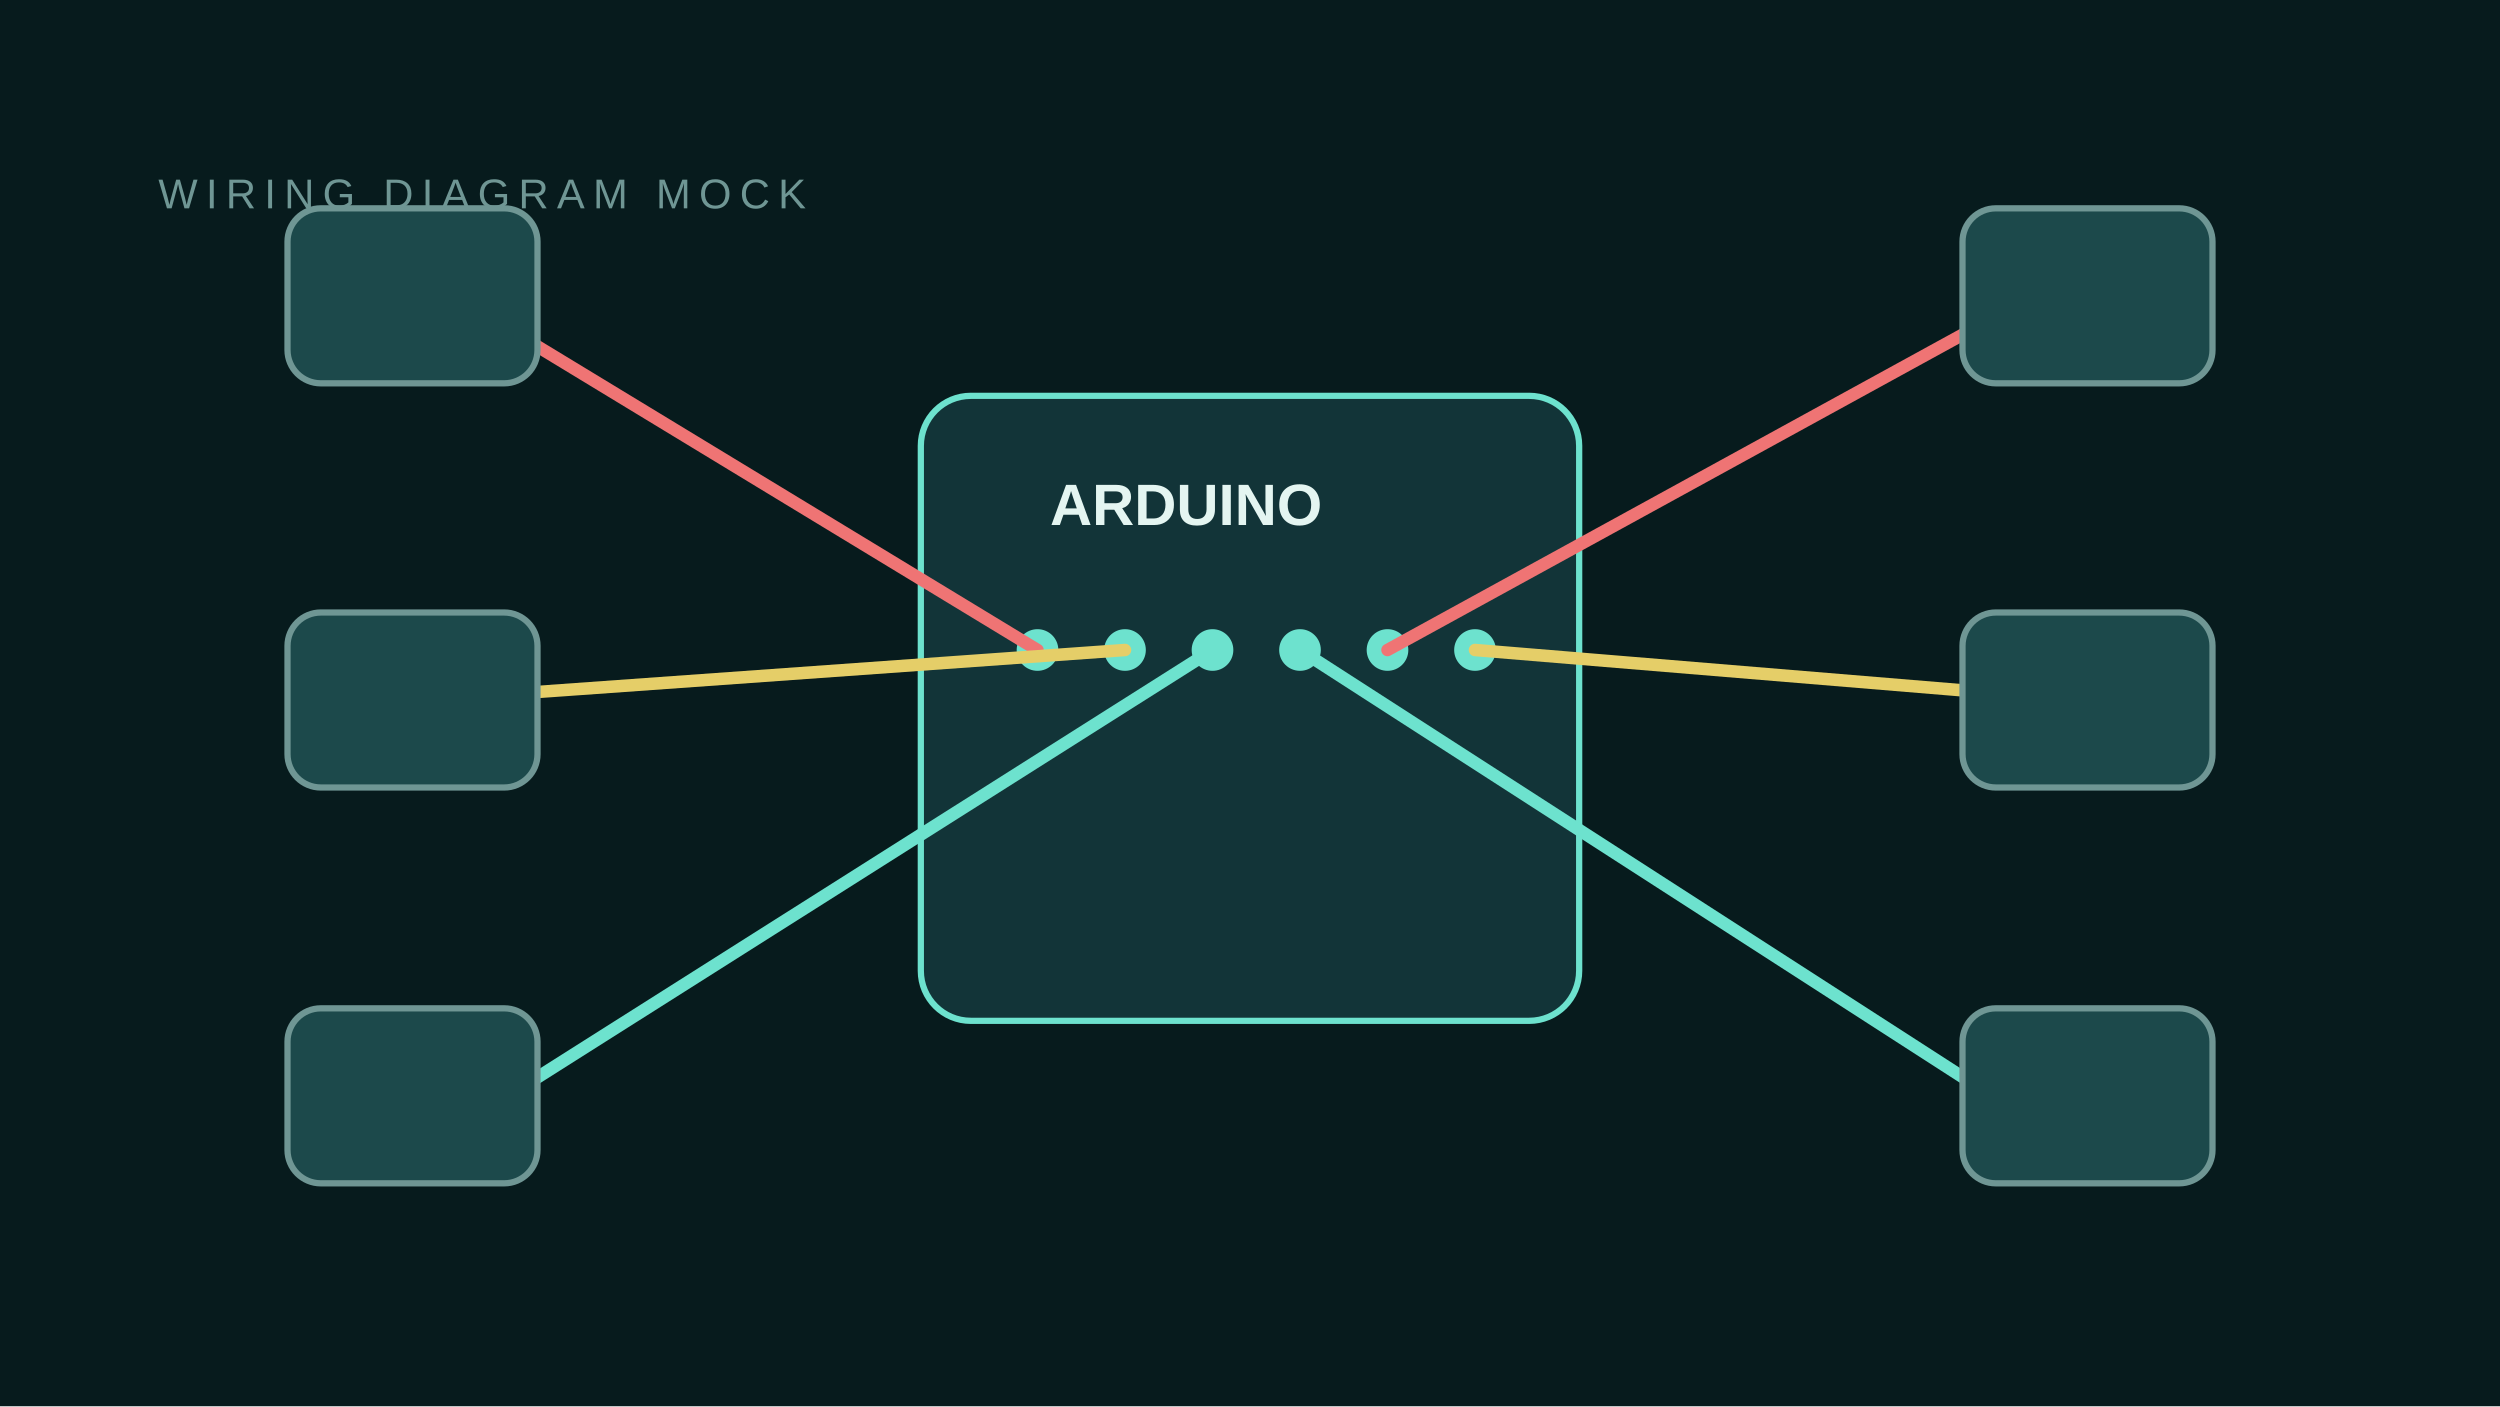
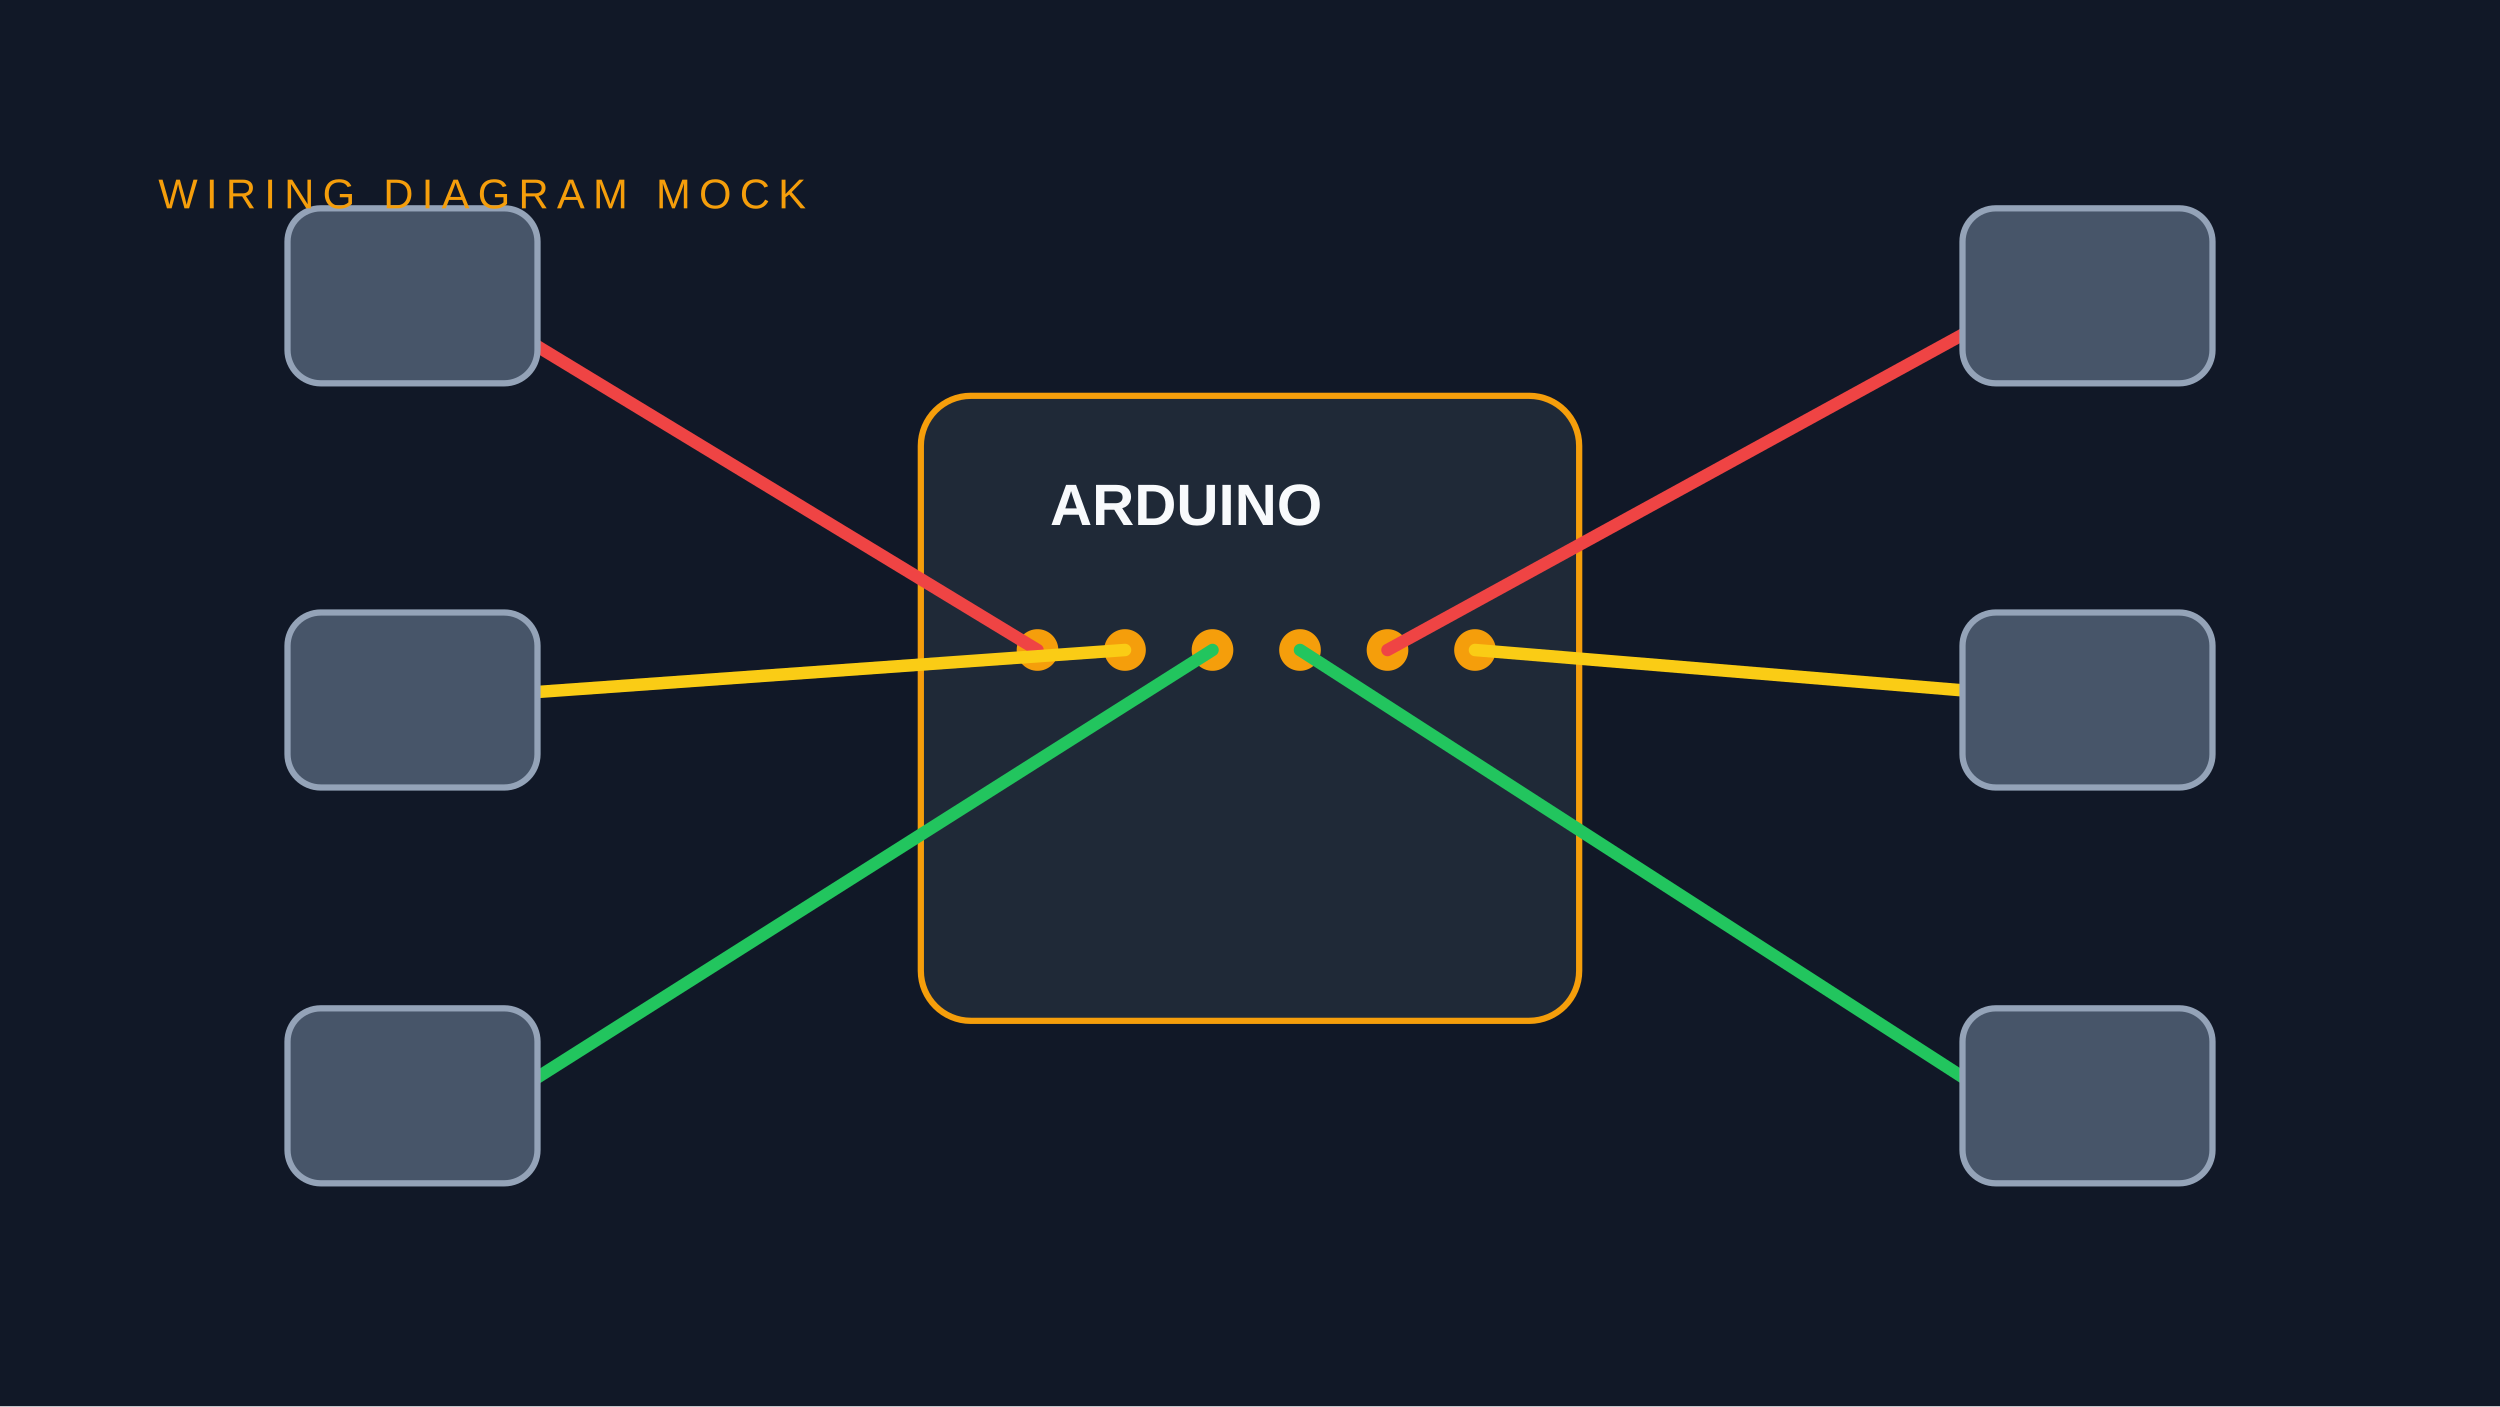
<svg xmlns="http://www.w3.org/2000/svg" width="1200" height="675" viewBox="0 0 1200 675" fill="none">
-   <rect width="1200" height="675" fill="#071b1d" />
-   <rect x="442" y="190" width="316" height="300" rx="24" fill="#123438" stroke="#6de2ce" stroke-width="3" />
-   <text x="504" y="252" fill="#e4f5f1" font-family="Arial, sans-serif" font-size="28" font-weight="700">ARDUINO</text>
-   <g fill="#6de2ce">
+   <rect width="1200" height="675" fill="#111827" />
+   <rect x="442" y="190" width="316" height="300" rx="24" fill="#1f2937" stroke="#f59e0b" stroke-width="3" />
+   <text x="504" y="252" fill="#f8fafc" font-family="Arial, sans-serif" font-size="28" font-weight="700">ARDUINO</text>
+   <g fill="#f59e0b">
    <circle cx="498" cy="312" r="10" />
    <circle cx="540" cy="312" r="10" />
    <circle cx="582" cy="312" r="10" />
    <circle cx="624" cy="312" r="10" />
    <circle cx="666" cy="312" r="10" />
    <circle cx="708" cy="312" r="10" />
  </g>
  <g stroke-width="6" stroke-linecap="round">
-     <path d="M498 312 218 142" stroke="#ef7474" />
-     <path d="M540 312 190 337" stroke="#e5ce68" />
-     <path d="M582 312 244 526" stroke="#6de2ce" />
-     <path d="M666 312 976 142" stroke="#ef7474" />
-     <path d="M708 312 1010 337" stroke="#e5ce68" />
-     <path d="M624 312 956 526" stroke="#6de2ce" />
+     <path d="M498 312 218 142" stroke="#ef4444" />
+     <path d="M540 312 190 337" stroke="#facc15" />
+     <path d="M582 312 244 526" stroke="#22c55e" />
+     <path d="M666 312 976 142" stroke="#ef4444" />
+     <path d="M708 312 1010 337" stroke="#facc15" />
+     <path d="M624 312 956 526" stroke="#22c55e" />
  </g>
-   <g fill="#1c494b" stroke="#6f9694" stroke-width="3">
+   <g fill="#475569" stroke="#94a3b8" stroke-width="3">
    <rect x="138" y="100" width="120" height="84" rx="16" />
    <rect x="138" y="294" width="120" height="84" rx="16" />
    <rect x="138" y="484" width="120" height="84" rx="16" />
    <rect x="942" y="100" width="120" height="84" rx="16" />
    <rect x="942" y="294" width="120" height="84" rx="16" />
    <rect x="942" y="484" width="120" height="84" rx="16" />
  </g>
-   <text x="76" y="100" fill="#6f9694" font-family="Arial, sans-serif" font-size="20" letter-spacing="4">WIRING DIAGRAM MOCK</text>
+   <text x="76" y="100" fill="#f59e0b" font-family="Arial, sans-serif" font-size="20" letter-spacing="4">WIRING DIAGRAM MOCK</text>
</svg>
